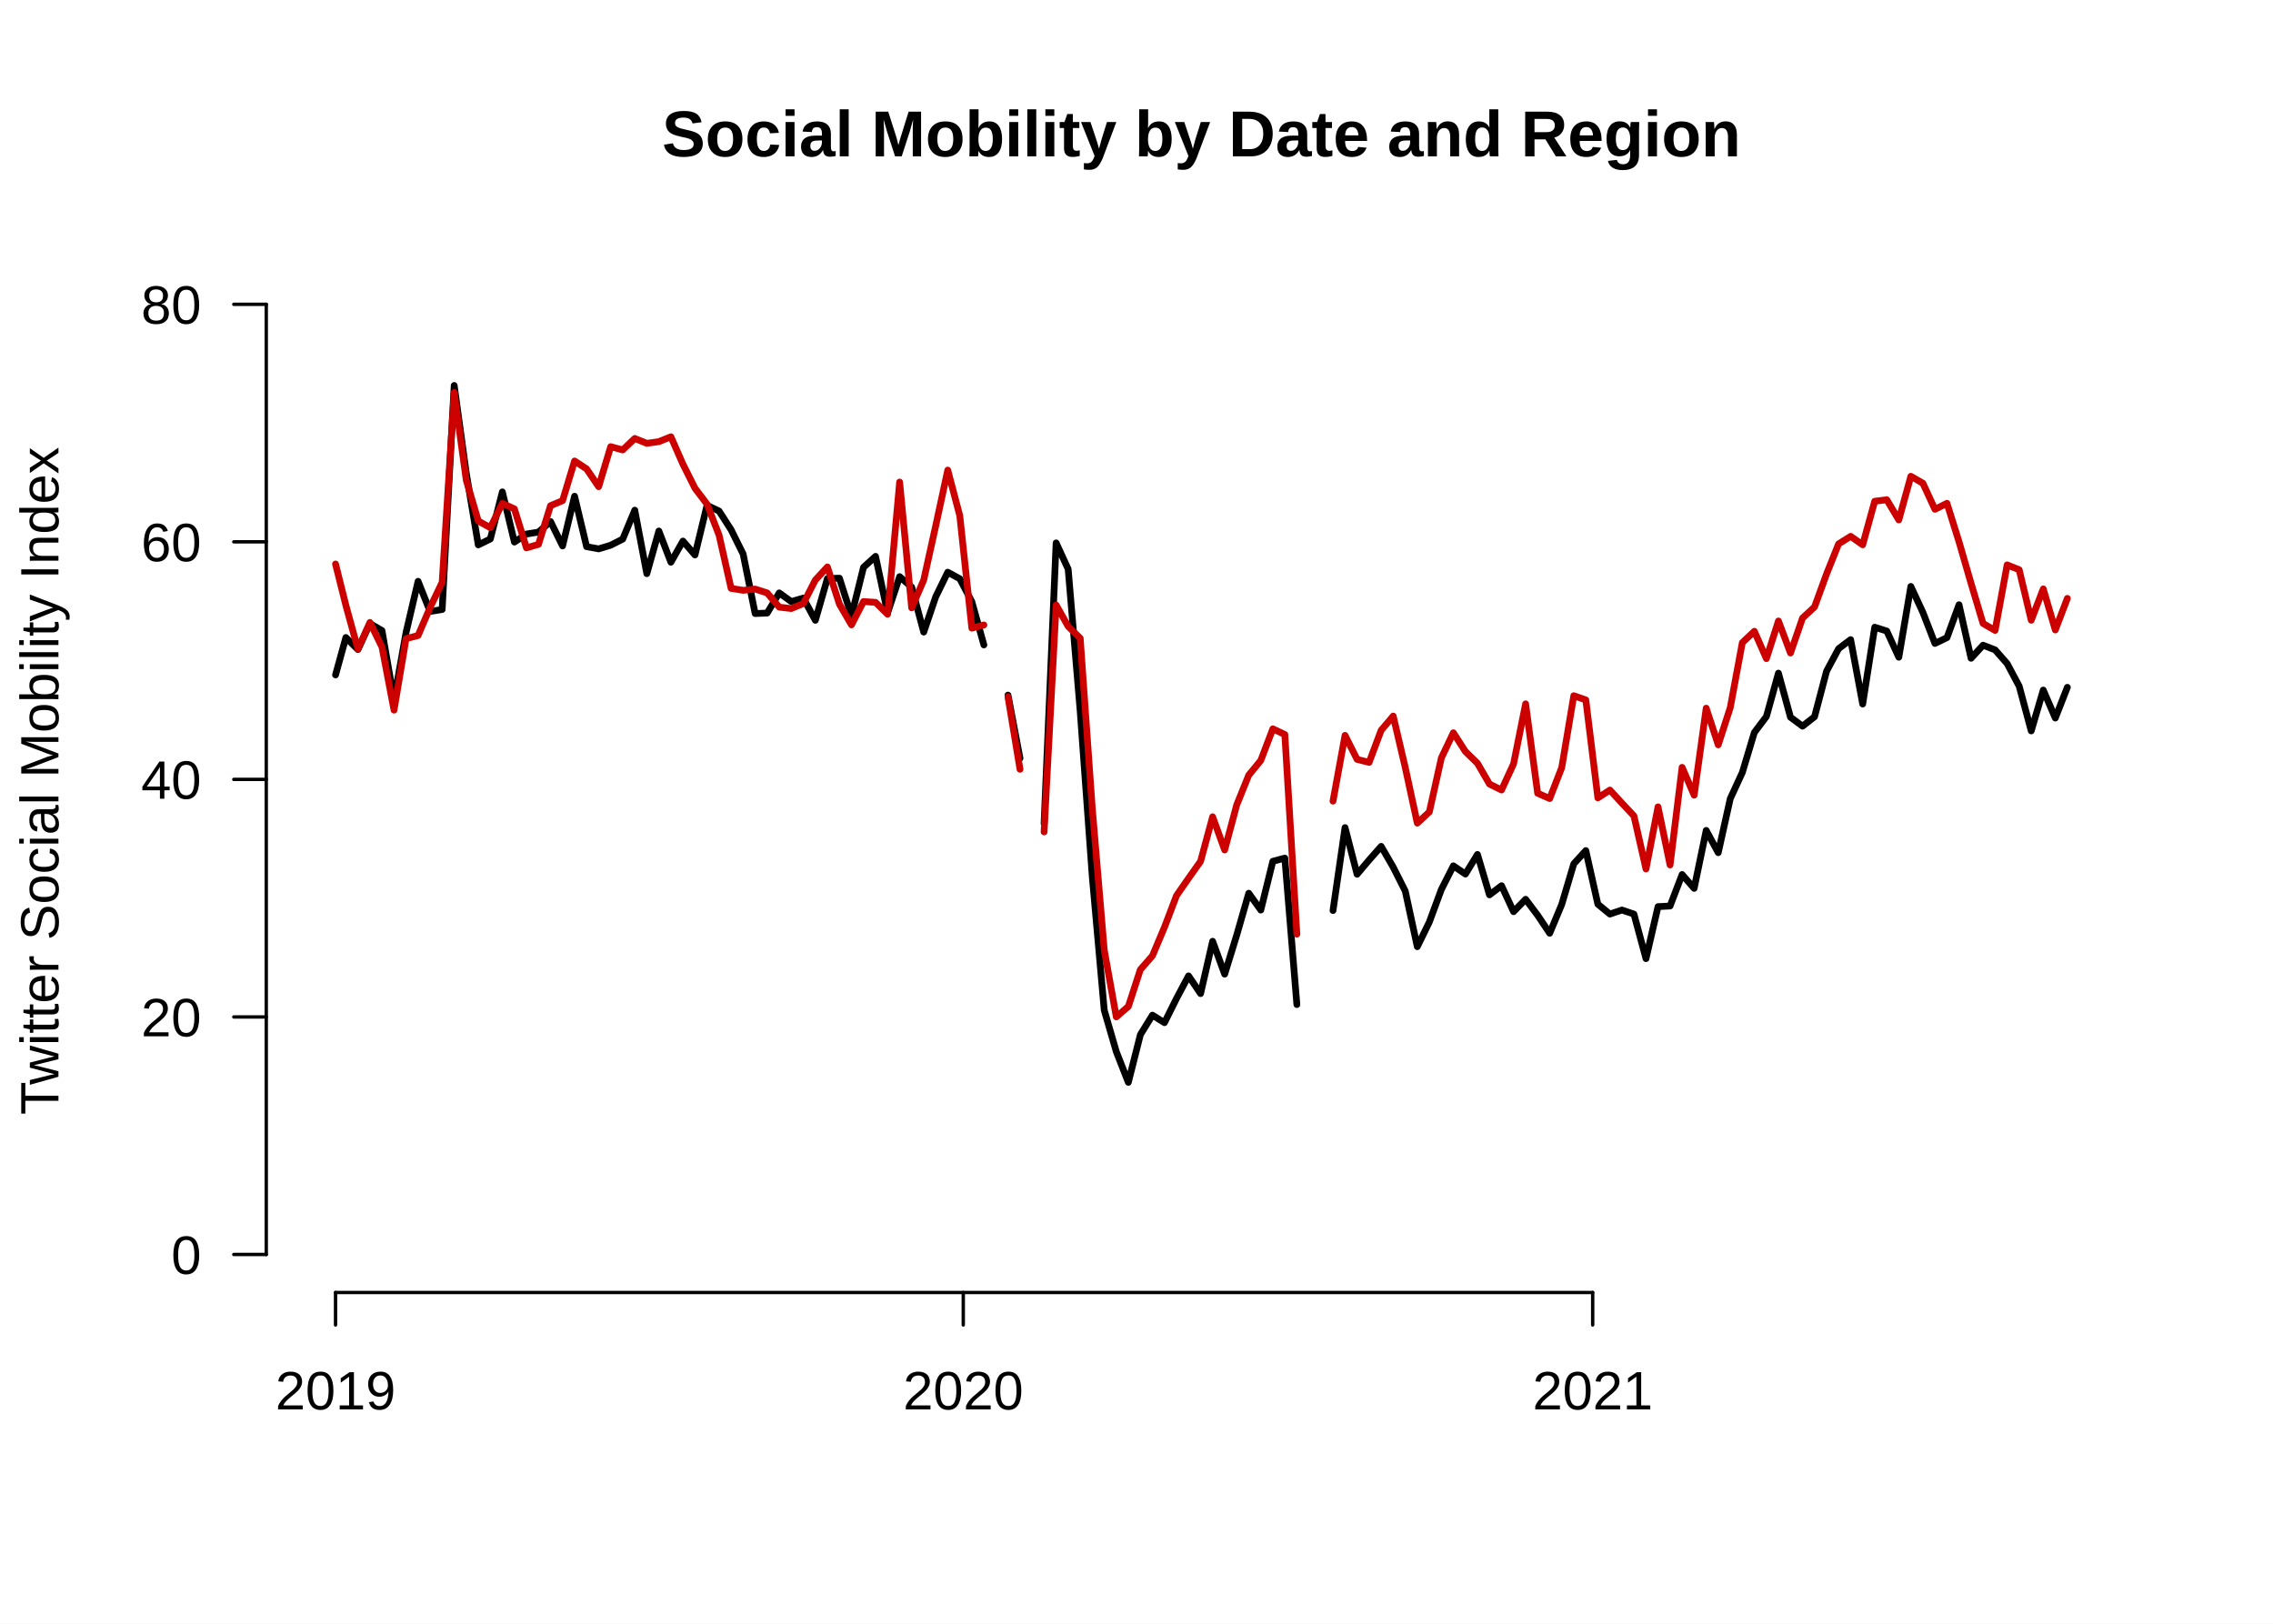
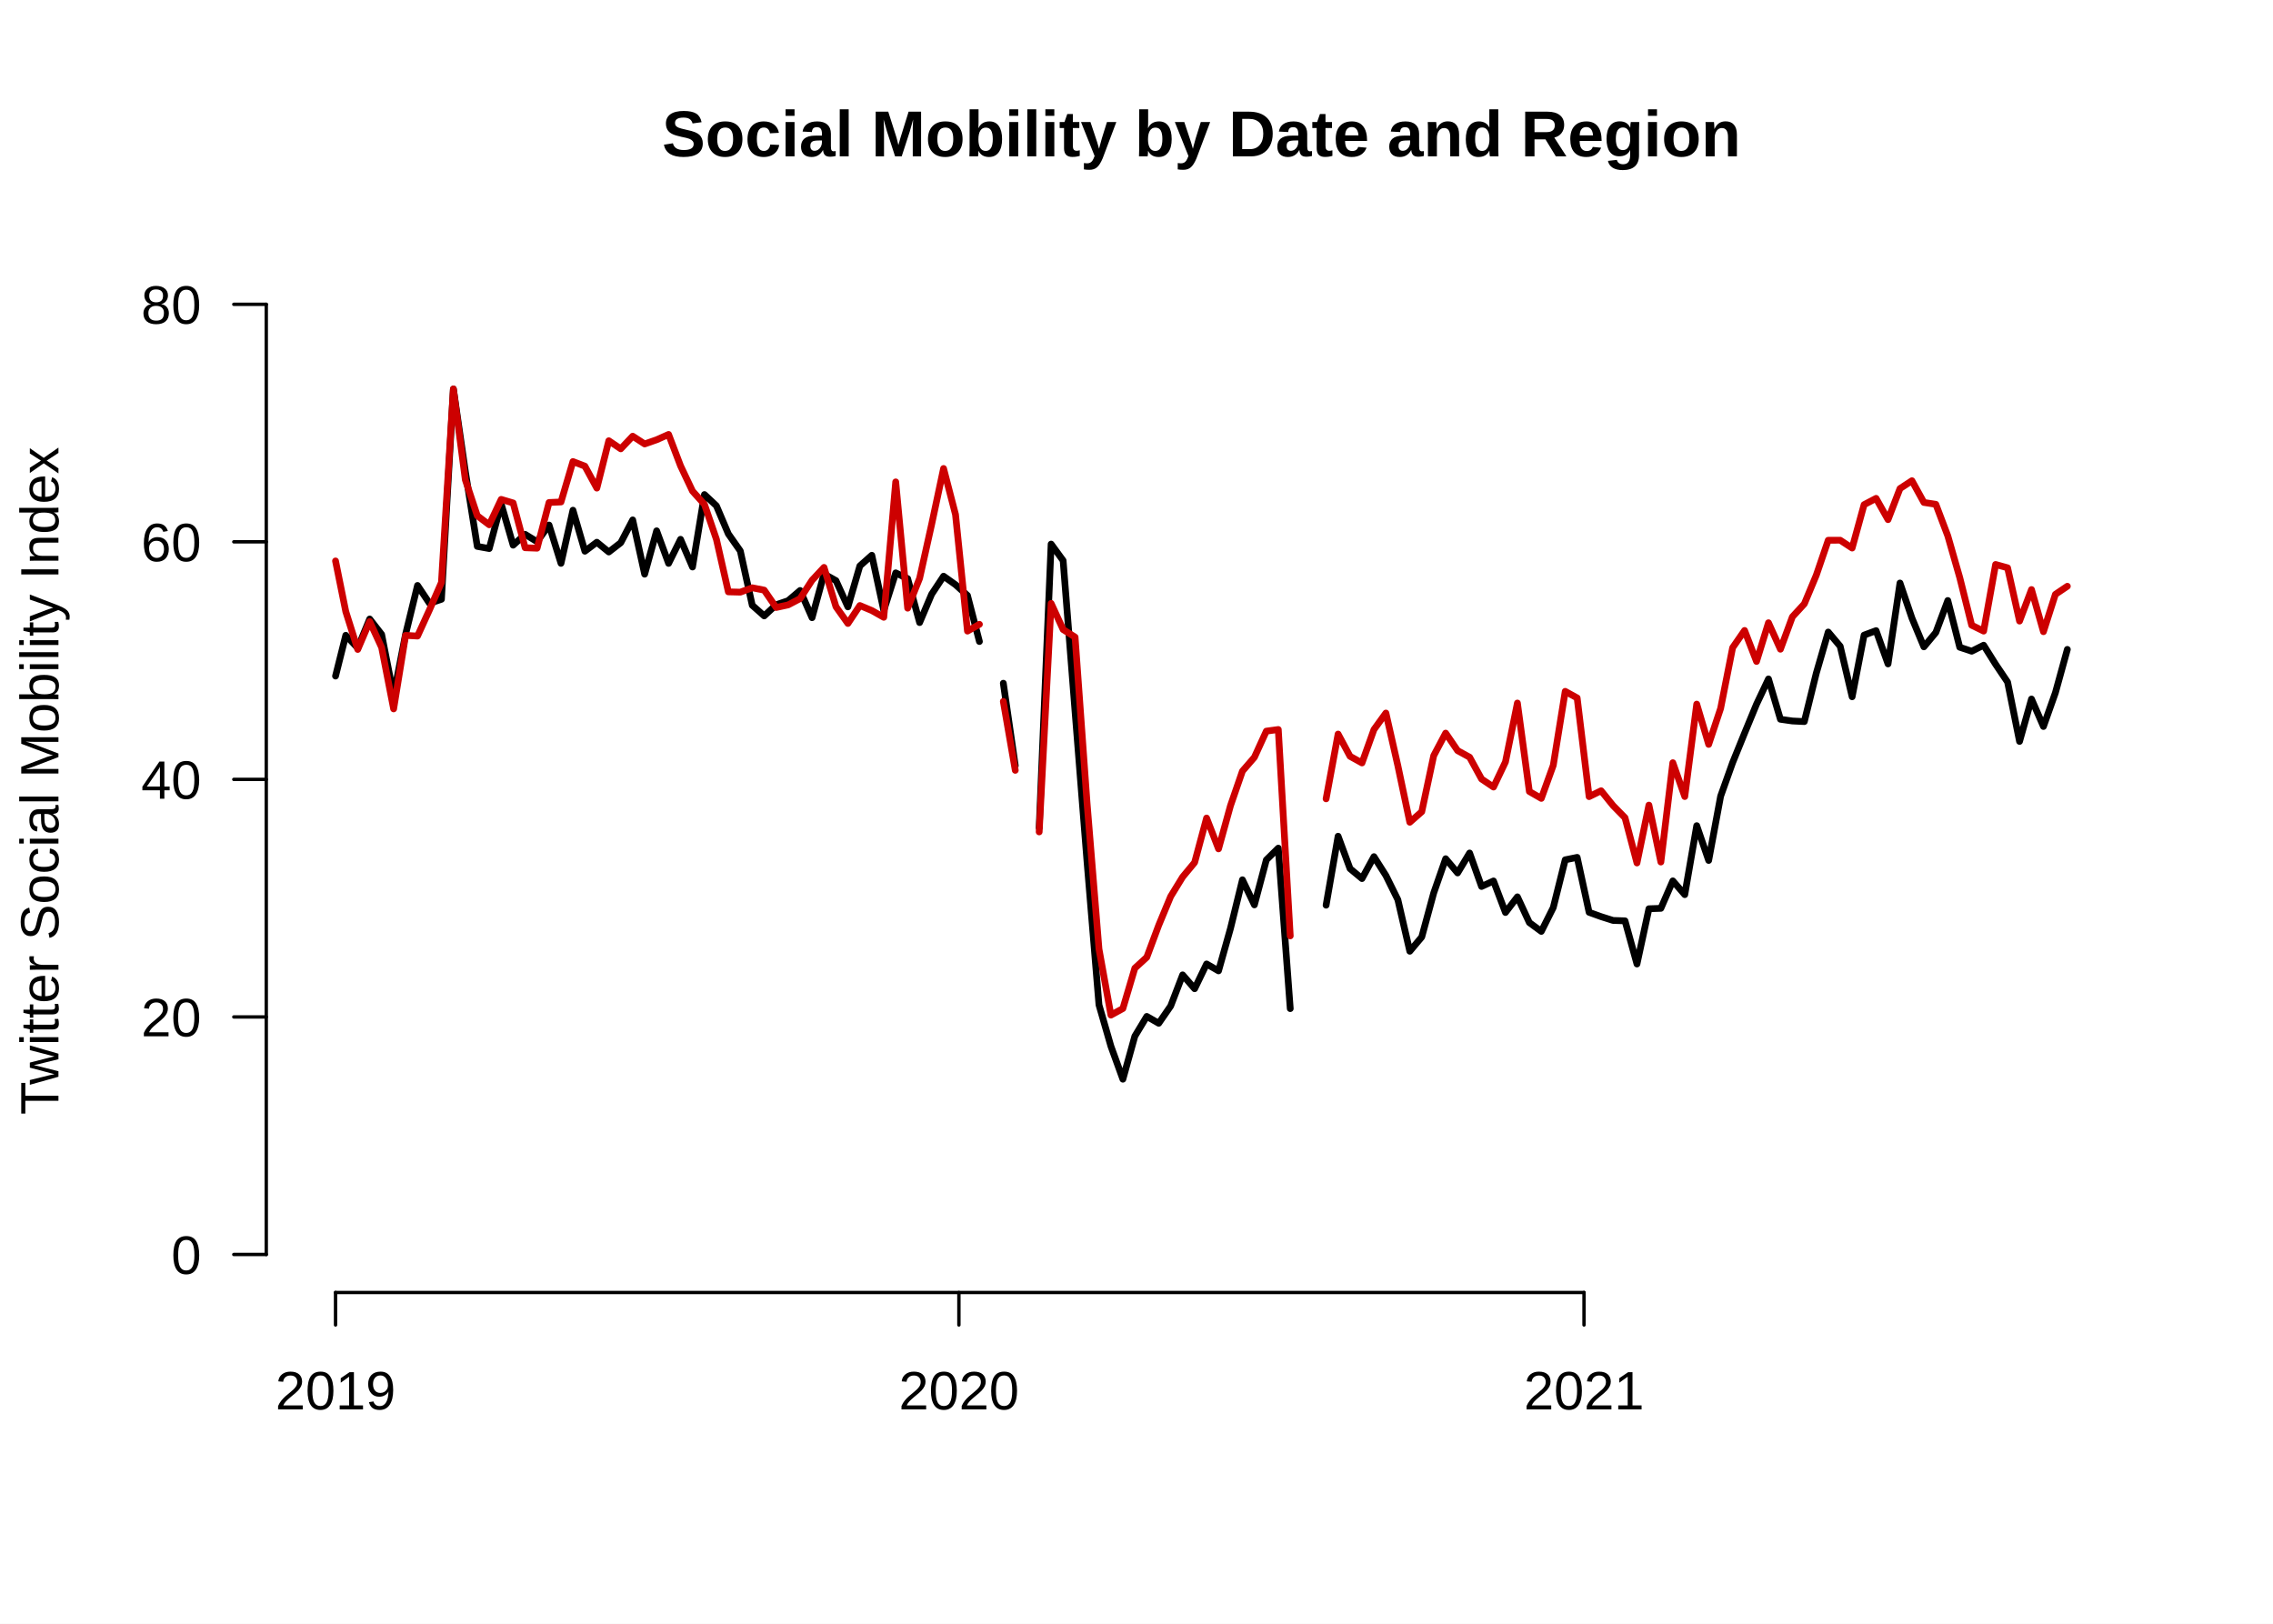
<svg xmlns="http://www.w3.org/2000/svg" viewBox="0 0 504.00 360.00">
  <defs>
    <style type="text/css">
    line, polyline, polygon, path, rect, circle {
      fill: none;
      stroke: #000000;
      stroke-linecap: round;
      stroke-linejoin: round;
      stroke-miterlimit: 10.00;
    }
  </style>
  </defs>
  <rect width="100%" height="100%" style="stroke: none; fill: #FFFFFF;" />
  <defs>
    <clipPath id="cpNTkuMDR8NDczLjc2fDI4Ni41Nnw1OS4wNA==">
      <rect x="59.04" y="59.04" width="414.72" height="227.52" />
    </clipPath>
  </defs>
-   <polyline points="74.40,149.64 76.69,141.34 79.36,144.01 82.03,138.24 84.70,139.81 87.37,155.20 90.03,140.25 92.70,128.88 95.37,135.57 98.04,135.13 100.71,85.46 103.38,104.86 106.05,120.81 108.72,119.50 111.39,109.06 114.06,120.18 116.73,118.40 119.40,117.97 122.07,115.63 124.74,121.04 127.40,110.02 130.07,121.20 132.74,121.69 135.41,120.88 138.08,119.52 140.75,113.11 143.42,127.19 146.09,117.73 148.76,124.65 151.43,119.96 154.10,123.04 156.77,112.04 159.44,113.30 162.11,117.45 164.78,122.84 167.44,136.03 170.11,135.92 172.78,131.45 175.45,133.38 178.12,132.60 180.79,137.53 183.46,128.27 186.13,128.19 188.80,136.53 191.47,125.78 194.14,123.35 196.81,135.87 199.48,127.85 202.15,130.18 204.82,140.14 207.48,132.32 210.15,126.86 212.82,128.32 215.49,133.41 218.16,142.99 " style="stroke-width: 1.50;" clip-path="url(#cpNTkuMDR8NDczLjc2fDI4Ni41Nnw1OS4wNA==)" />
-   <polyline points="223.50,154.11 226.17,168.11 " style="stroke-width: 1.50;" clip-path="url(#cpNTkuMDR8NDczLjc2fDI4Ni41Nnw1OS4wNA==)" />
-   <polyline points="231.51,182.60 234.18,120.37 236.85,126.18 239.52,157.71 242.19,194.29 244.85,223.98 247.52,233.16 250.19,239.97 252.86,229.40 255.53,225.07 258.20,226.74 260.87,221.38 263.54,216.36 266.21,220.29 268.88,208.69 271.55,215.98 274.22,207.33 276.89,198.04 279.56,201.77 282.23,190.96 284.89,190.25 287.56,222.72 " style="stroke-width: 1.50;" clip-path="url(#cpNTkuMDR8NDczLjc2fDI4Ni41Nnw1OS4wNA==)" />
-   <polyline points="295.57,201.88 298.24,183.49 300.91,193.83 303.58,190.67 306.25,187.65 308.92,192.26 311.59,197.55 314.26,209.89 316.93,204.43 319.60,197.20 322.26,191.96 324.93,193.79 327.60,189.44 330.27,198.40 332.94,196.37 335.61,202.13 338.28,199.38 340.95,202.93 343.62,206.91 346.29,200.52 348.96,191.52 351.63,188.58 354.30,200.47 356.97,202.66 359.64,201.76 362.30,202.67 364.97,212.54 367.64,201.01 370.31,200.87 372.98,193.89 375.65,196.96 378.32,184.11 380.99,189.05 383.66,177.06 386.33,171.28 389.00,162.40 391.67,158.86 394.34,149.24 397.01,159.02 399.68,161.00 402.34,158.92 405.01,148.81 407.68,143.82 410.35,141.81 413.02,156.09 415.69,139.06 418.36,139.91 421.03,145.71 423.70,130.02 426.37,135.78 429.04,142.66 431.71,141.37 434.38,134.08 437.05,145.95 439.71,143.05 442.38,144.08 445.05,147.12 447.72,152.13 450.39,162.05 453.06,152.99 455.73,159.20 458.40,152.39 " style="stroke-width: 1.50;" clip-path="url(#cpNTkuMDR8NDczLjc2fDI4Ni41Nnw1OS4wNA==)" />
+   <polyline points="74.40,149.89 76.67,140.85 79.32,143.66 81.97,137.24 84.62,140.65 87.28,154.19 89.93,140.62 92.58,129.80 95.23,133.76 97.88,132.87 100.53,86.26 103.18,104.53 105.83,121.14 108.48,121.62 111.13,111.73 113.78,120.87 116.44,118.47 119.09,120.10 121.74,116.41 124.39,124.90 127.04,113.12 129.69,122.21 132.34,120.22 134.99,122.38 137.64,120.33 140.29,115.27 142.94,127.30 145.60,117.69 148.25,124.91 150.90,119.57 153.55,125.71 156.20,109.65 158.85,112.14 161.50,118.37 164.15,122.14 166.80,134.20 169.45,136.55 172.10,134.08 174.76,133.18 177.41,130.92 180.06,136.95 182.71,127.25 185.36,128.73 188.01,134.55 190.66,125.47 193.31,123.11 195.96,135.34 198.61,127.01 201.26,128.29 203.91,138.03 206.57,131.75 209.22,127.75 211.87,129.63 214.52,132.02 217.17,142.23 " style="stroke-width: 1.50;" clip-path="url(#cpNTkuMDR8NDczLjc2fDI4Ni41Nnw1OS4wNA==)" />
+   <polyline points="222.47,151.48 225.12,169.76 " style="stroke-width: 1.50;" clip-path="url(#cpNTkuMDR8NDczLjc2fDI4Ni41Nnw1OS4wNA==)" />
+   <polyline points="230.42,183.53 233.07,120.63 235.73,124.28 238.38,157.78 241.03,191.02 243.68,222.79 246.33,231.97 248.98,239.27 251.63,229.74 254.28,225.35 256.93,226.87 259.58,223.04 262.23,216.14 264.89,219.21 267.54,213.72 270.19,215.25 272.84,205.84 275.49,195.06 278.14,200.62 280.79,190.65 283.44,188.04 286.09,223.62 " style="stroke-width: 1.50;" clip-path="url(#cpNTkuMDR8NDczLjc2fDI4Ni41Nnw1OS4wNA==)" />
+   <polyline points="294.04,200.69 296.70,185.40 299.35,192.59 302.00,194.79 304.65,189.93 307.30,194.11 309.95,199.47 312.60,210.90 315.25,207.74 317.90,197.98 320.55,190.39 323.20,193.54 325.86,189.12 328.51,196.54 331.16,195.32 333.81,202.31 336.46,198.84 339.11,204.55 341.76,206.50 344.41,201.22 347.06,190.63 349.71,190.09 352.36,202.27 355.02,203.23 357.67,204.07 360.32,204.16 362.97,213.73 365.62,201.48 368.27,201.39 370.92,195.30 373.57,198.35 376.22,183.06 378.87,190.77 381.52,176.53 384.18,169.08 386.83,162.55 389.48,156.13 392.13,150.53 394.78,159.47 397.43,159.85 400.08,159.98 402.73,149.26 405.38,140.13 408.03,143.28 410.68,154.48 413.33,140.81 415.99,139.82 418.64,147.20 421.29,129.26 423.94,137.04 426.59,143.41 429.24,140.23 431.89,133.14 434.54,143.50 437.19,144.38 439.84,143.05 442.49,147.27 445.15,151.22 447.80,164.38 450.45,154.98 453.10,161.07 455.75,153.59 458.40,143.98 " style="stroke-width: 1.50;" clip-path="url(#cpNTkuMDR8NDczLjc2fDI4Ni41Nnw1OS4wNA==)" />
  <defs>
    <clipPath id="cpMC4wMHw1MDQuMDB8MzYwLjAwfDAuMDA=">
      <rect x="0.00" y="0.00" width="504.00" height="360.00" />
    </clipPath>
  </defs>
-   <line x1="74.40" y1="286.56" x2="353.15" y2="286.56" style="stroke-width: 0.75;" clip-path="url(#cpMC4wMHw1MDQuMDB8MzYwLjAwfDAuMDA=)" />
+   <line x1="74.40" y1="286.56" x2="351.23" y2="286.56" style="stroke-width: 0.75;" clip-path="url(#cpMC4wMHw1MDQuMDB8MzYwLjAwfDAuMDA=)" />
  <line x1="74.40" y1="286.56" x2="74.40" y2="293.76" style="stroke-width: 0.75;" clip-path="url(#cpMC4wMHw1MDQuMDB8MzYwLjAwfDAuMDA=)" />
-   <line x1="213.59" y1="286.56" x2="213.59" y2="293.76" style="stroke-width: 0.75;" clip-path="url(#cpMC4wMHw1MDQuMDB8MzYwLjAwfDAuMDA=)" />
-   <line x1="353.15" y1="286.56" x2="353.15" y2="293.76" style="stroke-width: 0.75;" clip-path="url(#cpMC4wMHw1MDQuMDB8MzYwLjAwfDAuMDA=)" />
+   <line x1="212.62" y1="286.56" x2="212.62" y2="293.76" style="stroke-width: 0.75;" clip-path="url(#cpMC4wMHw1MDQuMDB8MzYwLjAwfDAuMDA=)" />
+   <line x1="351.23" y1="286.56" x2="351.23" y2="293.76" style="stroke-width: 0.75;" clip-path="url(#cpMC4wMHw1MDQuMDB8MzYwLjAwfDAuMDA=)" />
  <g clip-path="url(#cpMC4wMHw1MDQuMDB8MzYwLjAwfDAuMDA=)">
    <text x="61.05" y="312.48" style="font-size: 12.00px; font-family: Arial;" textLength="26.70px" lengthAdjust="spacingAndGlyphs">2019</text>
  </g>
  <g clip-path="url(#cpMC4wMHw1MDQuMDB8MzYwLjAwfDAuMDA=)">
-     <text x="200.24" y="312.48" style="font-size: 12.00px; font-family: Arial;" textLength="26.70px" lengthAdjust="spacingAndGlyphs">2020</text>
+     <text x="199.28" y="312.48" style="font-size: 12.00px; font-family: Arial;" textLength="26.70px" lengthAdjust="spacingAndGlyphs">2020</text>
  </g>
  <g clip-path="url(#cpMC4wMHw1MDQuMDB8MzYwLjAwfDAuMDA=)">
-     <text x="339.81" y="312.48" style="font-size: 12.00px; font-family: Arial;" textLength="26.70px" lengthAdjust="spacingAndGlyphs">2021</text>
+     <text x="337.88" y="312.48" style="font-size: 12.00px; font-family: Arial;" textLength="26.70px" lengthAdjust="spacingAndGlyphs">2021</text>
  </g>
  <line x1="59.04" y1="278.13" x2="59.04" y2="67.47" style="stroke-width: 0.75;" clip-path="url(#cpMC4wMHw1MDQuMDB8MzYwLjAwfDAuMDA=)" />
  <line x1="59.04" y1="278.13" x2="51.84" y2="278.13" style="stroke-width: 0.75;" clip-path="url(#cpMC4wMHw1MDQuMDB8MzYwLjAwfDAuMDA=)" />
  <line x1="59.04" y1="225.47" x2="51.84" y2="225.47" style="stroke-width: 0.75;" clip-path="url(#cpMC4wMHw1MDQuMDB8MzYwLjAwfDAuMDA=)" />
  <line x1="59.04" y1="172.80" x2="51.84" y2="172.80" style="stroke-width: 0.75;" clip-path="url(#cpMC4wMHw1MDQuMDB8MzYwLjAwfDAuMDA=)" />
  <line x1="59.04" y1="120.13" x2="51.84" y2="120.13" style="stroke-width: 0.75;" clip-path="url(#cpMC4wMHw1MDQuMDB8MzYwLjAwfDAuMDA=)" />
  <line x1="59.04" y1="67.47" x2="51.84" y2="67.47" style="stroke-width: 0.75;" clip-path="url(#cpMC4wMHw1MDQuMDB8MzYwLjAwfDAuMDA=)" />
  <g clip-path="url(#cpMC4wMHw1MDQuMDB8MzYwLjAwfDAuMDA=)">
    <text x="37.97" y="282.43" style="font-size: 12.00px; font-family: Arial;" textLength="6.67px" lengthAdjust="spacingAndGlyphs">0</text>
  </g>
  <g clip-path="url(#cpMC4wMHw1MDQuMDB8MzYwLjAwfDAuMDA=)">
    <text x="31.29" y="229.76" style="font-size: 12.00px; font-family: Arial;" textLength="13.35px" lengthAdjust="spacingAndGlyphs">20</text>
  </g>
  <g clip-path="url(#cpMC4wMHw1MDQuMDB8MzYwLjAwfDAuMDA=)">
    <text x="31.29" y="177.09" style="font-size: 12.00px; font-family: Arial;" textLength="13.35px" lengthAdjust="spacingAndGlyphs">40</text>
  </g>
  <g clip-path="url(#cpMC4wMHw1MDQuMDB8MzYwLjAwfDAuMDA=)">
    <text x="31.29" y="124.43" style="font-size: 12.00px; font-family: Arial;" textLength="13.35px" lengthAdjust="spacingAndGlyphs">60</text>
  </g>
  <g clip-path="url(#cpMC4wMHw1MDQuMDB8MzYwLjAwfDAuMDA=)">
    <text x="31.29" y="71.76" style="font-size: 12.00px; font-family: Arial;" textLength="13.35px" lengthAdjust="spacingAndGlyphs">80</text>
  </g>
  <g clip-path="url(#cpMC4wMHw1MDQuMDB8MzYwLjAwfDAuMDA=)">
    <text x="146.78" y="34.67" style="font-size: 14.40px; font-weight: bold; font-family: Arial;" textLength="239.23px" lengthAdjust="spacingAndGlyphs">Social Mobility by Date and Region</text>
  </g>
  <g clip-path="url(#cpMC4wMHw1MDQuMDB8MzYwLjAwfDAuMDA=)">
    <text transform="translate(12.96,247.16) rotate(-90)" style="font-size: 12.00px; font-family: Arial;" textLength="148.72px" lengthAdjust="spacingAndGlyphs">Twitter Social Mobility Index</text>
  </g>
  <defs>
    <clipPath id="cpNTkuMDR8NDczLjc2fDI4Ni41Nnw1OS4wNA==">
      <rect x="59.04" y="59.04" width="414.72" height="227.52" />
    </clipPath>
  </defs>
-   <polyline points="74.40,125.04 76.69,134.21 79.36,143.91 82.03,138.00 84.70,143.46 87.37,157.44 90.03,141.59 92.70,140.90 95.37,134.68 98.04,129.11 100.71,87.02 103.38,106.44 106.05,115.51 108.72,116.99 111.39,111.60 114.06,112.83 116.73,121.47 119.40,120.69 122.07,112.12 124.74,111.00 127.40,102.21 130.07,103.96 132.74,107.90 135.41,99.03 138.08,99.76 140.75,97.21 143.42,98.29 146.09,97.92 148.76,96.84 151.43,102.91 154.10,108.24 156.77,111.77 159.44,118.64 162.11,130.45 164.78,130.88 167.44,130.60 170.11,131.46 172.78,134.61 175.45,134.92 178.12,133.81 180.79,128.60 183.46,125.70 186.13,133.95 188.80,138.54 191.47,133.37 194.14,133.55 196.81,136.18 199.48,106.88 202.15,134.78 204.82,128.60 207.48,116.57 210.15,104.23 212.82,114.36 215.49,139.27 218.16,138.56 " style="stroke-width: 1.50; stroke: #CD0000;" clip-path="url(#cpNTkuMDR8NDczLjc2fDI4Ni41Nnw1OS4wNA==)" />
-   <polyline points="223.50,154.44 226.17,170.56 " style="stroke-width: 1.50; stroke: #CD0000;" clip-path="url(#cpNTkuMDR8NDczLjc2fDI4Ni41Nnw1OS4wNA==)" />
-   <polyline points="231.51,184.45 234.18,134.14 236.85,138.87 239.52,141.51 242.19,179.13 244.85,210.63 247.52,225.46 250.19,223.15 252.86,214.96 255.53,211.91 258.20,205.58 260.87,198.57 263.54,194.73 266.21,190.96 268.88,181.09 271.55,188.45 274.22,178.46 276.89,171.86 279.56,168.60 282.23,161.59 284.89,162.85 287.56,207.11 " style="stroke-width: 1.50; stroke: #CD0000;" clip-path="url(#cpNTkuMDR8NDczLjc2fDI4Ni41Nnw1OS4wNA==)" />
-   <polyline points="295.57,177.62 298.24,163.04 300.91,168.36 303.58,169.03 306.25,161.91 308.92,158.76 311.59,170.15 314.26,182.49 316.93,180.02 319.60,168.04 322.26,162.46 324.93,166.62 327.60,169.22 330.27,173.83 332.94,175.15 335.61,169.35 338.28,156.05 340.95,175.87 343.62,177.04 346.29,170.18 348.96,154.25 351.63,155.18 354.30,176.90 356.97,175.17 359.64,178.07 362.30,180.90 364.97,192.66 367.64,178.89 370.31,191.77 372.98,170.13 375.65,176.30 378.32,157.01 380.99,165.14 383.66,156.87 386.33,142.48 389.00,139.96 391.67,146.02 394.34,137.68 397.01,144.78 399.68,137.03 402.34,134.57 405.01,127.26 407.68,120.59 410.35,118.91 413.02,120.79 415.69,111.13 418.36,110.80 421.03,115.27 423.70,105.60 426.37,107.14 429.04,112.92 431.71,111.59 434.38,120.12 437.05,129.34 439.71,138.23 442.38,139.77 445.05,125.24 447.72,126.32 450.39,137.51 453.06,130.57 455.73,139.67 458.40,132.67 " style="stroke-width: 1.50; stroke: #CD0000;" clip-path="url(#cpNTkuMDR8NDczLjc2fDI4Ni41Nnw1OS4wNA==)" />
+   <polyline points="74.40,124.37 76.67,135.59 79.32,143.99 81.97,137.79 84.62,143.54 87.28,157.17 89.93,140.87 92.58,141.02 95.23,135.21 97.88,129.15 100.53,86.23 103.18,106.37 105.83,114.34 108.48,116.35 111.13,110.72 113.78,111.51 116.44,121.44 119.09,121.54 121.74,111.41 124.39,111.29 127.04,102.33 129.69,103.35 132.34,108.22 134.99,97.72 137.64,99.51 140.29,96.71 142.94,98.43 145.60,97.50 148.25,96.32 150.90,103.28 153.55,108.88 156.20,111.82 158.85,119.56 161.50,131.22 164.15,131.29 166.80,130.32 169.45,130.84 172.10,134.69 174.76,134.11 177.41,132.72 180.06,128.64 182.71,125.80 185.36,134.51 188.01,138.23 190.66,134.25 193.31,135.36 195.96,136.86 198.61,106.84 201.26,134.84 203.91,128.22 206.57,116.28 209.22,103.87 211.87,114.08 214.52,139.92 217.17,138.42 " style="stroke-width: 1.50; stroke: #CD0000;" clip-path="url(#cpNTkuMDR8NDczLjc2fDI4Ni41Nnw1OS4wNA==)" />
+   <polyline points="222.47,155.51 225.12,170.79 " style="stroke-width: 1.50; stroke: #CD0000;" clip-path="url(#cpNTkuMDR8NDczLjc2fDI4Ni41Nnw1OS4wNA==)" />
+   <polyline points="230.42,184.44 233.07,133.78 235.73,139.58 238.38,141.25 241.03,177.98 243.68,210.41 246.33,225.06 248.98,223.60 251.63,214.66 254.28,212.23 256.93,205.13 259.58,198.75 262.23,194.43 264.89,191.22 267.54,181.37 270.19,188.20 272.84,178.63 275.49,170.96 278.14,167.90 280.79,162.10 283.44,161.74 286.09,207.50 " style="stroke-width: 1.50; stroke: #CD0000;" clip-path="url(#cpNTkuMDR8NDczLjc2fDI4Ni41Nnw1OS4wNA==)" />
+   <polyline points="294.04,177.11 296.70,162.75 299.35,167.68 302.00,169.15 304.65,161.75 307.30,158.09 309.95,169.76 312.60,182.30 315.25,179.97 317.90,167.54 320.55,162.54 323.20,166.42 325.86,167.88 328.51,172.71 331.16,174.50 333.81,168.93 336.46,155.87 339.11,175.48 341.76,177.01 344.41,169.68 347.06,153.28 349.71,154.74 352.36,176.62 355.02,175.32 357.67,178.60 360.32,181.30 362.97,191.33 365.62,178.50 368.27,191.12 370.92,169.10 373.57,176.60 376.22,156.11 378.87,165.04 381.52,157.06 384.18,143.60 386.83,139.78 389.48,146.65 392.13,138.07 394.78,143.94 397.43,136.76 400.08,133.88 402.73,127.53 405.38,119.78 408.03,119.77 410.68,121.51 413.33,111.89 415.99,110.49 418.64,115.21 421.29,108.32 423.94,106.58 426.59,111.40 429.24,111.81 431.89,118.81 434.54,128.05 437.19,138.62 439.84,139.92 442.49,125.15 445.15,125.89 447.80,137.70 450.45,130.71 453.10,140.05 455.75,131.77 458.40,129.98 " style="stroke-width: 1.50; stroke: #CD0000;" clip-path="url(#cpNTkuMDR8NDczLjc2fDI4Ni41Nnw1OS4wNA==)" />
</svg>
